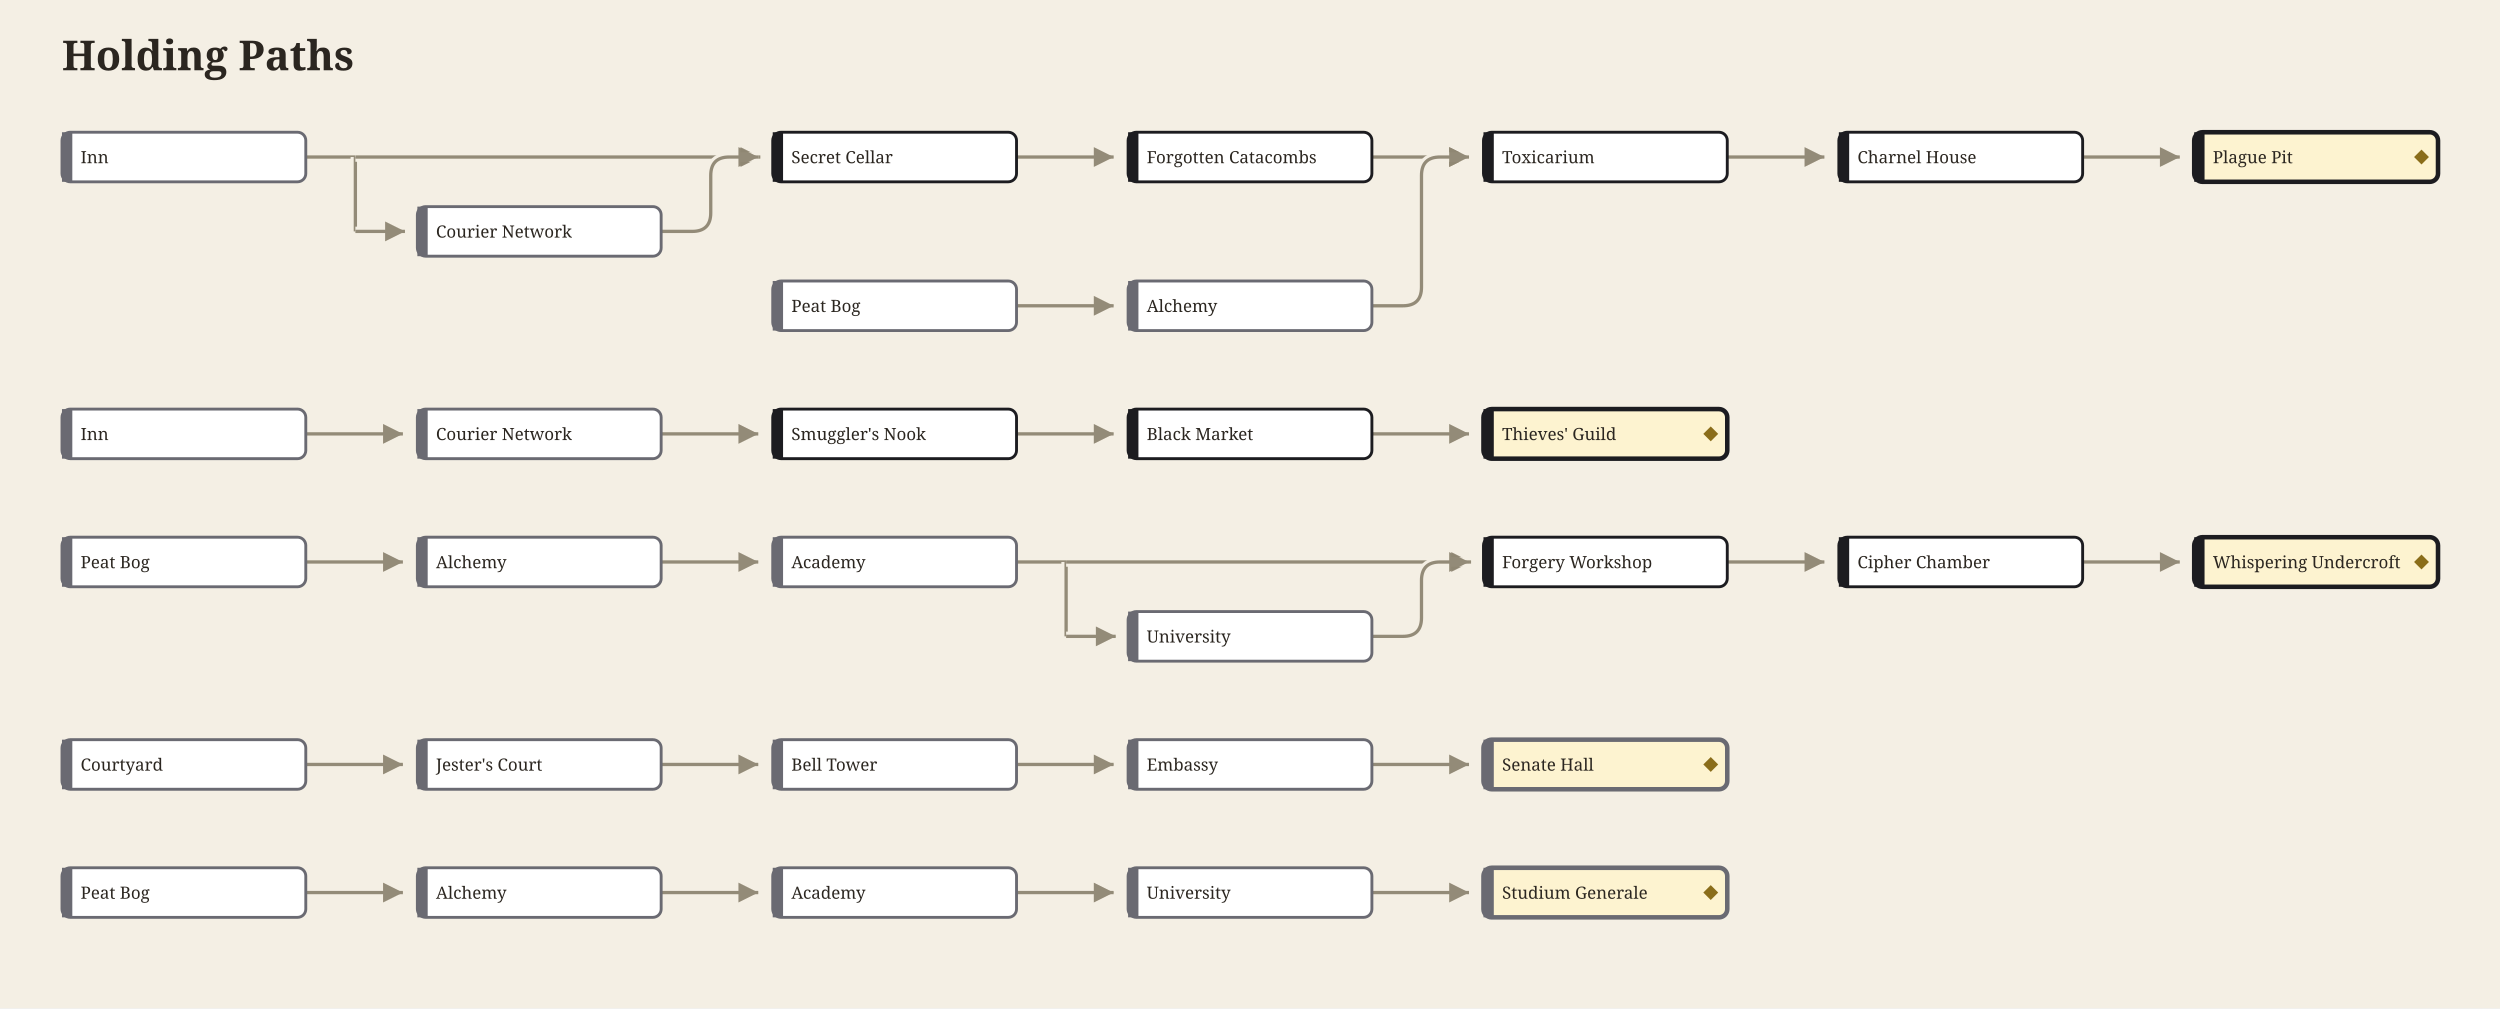
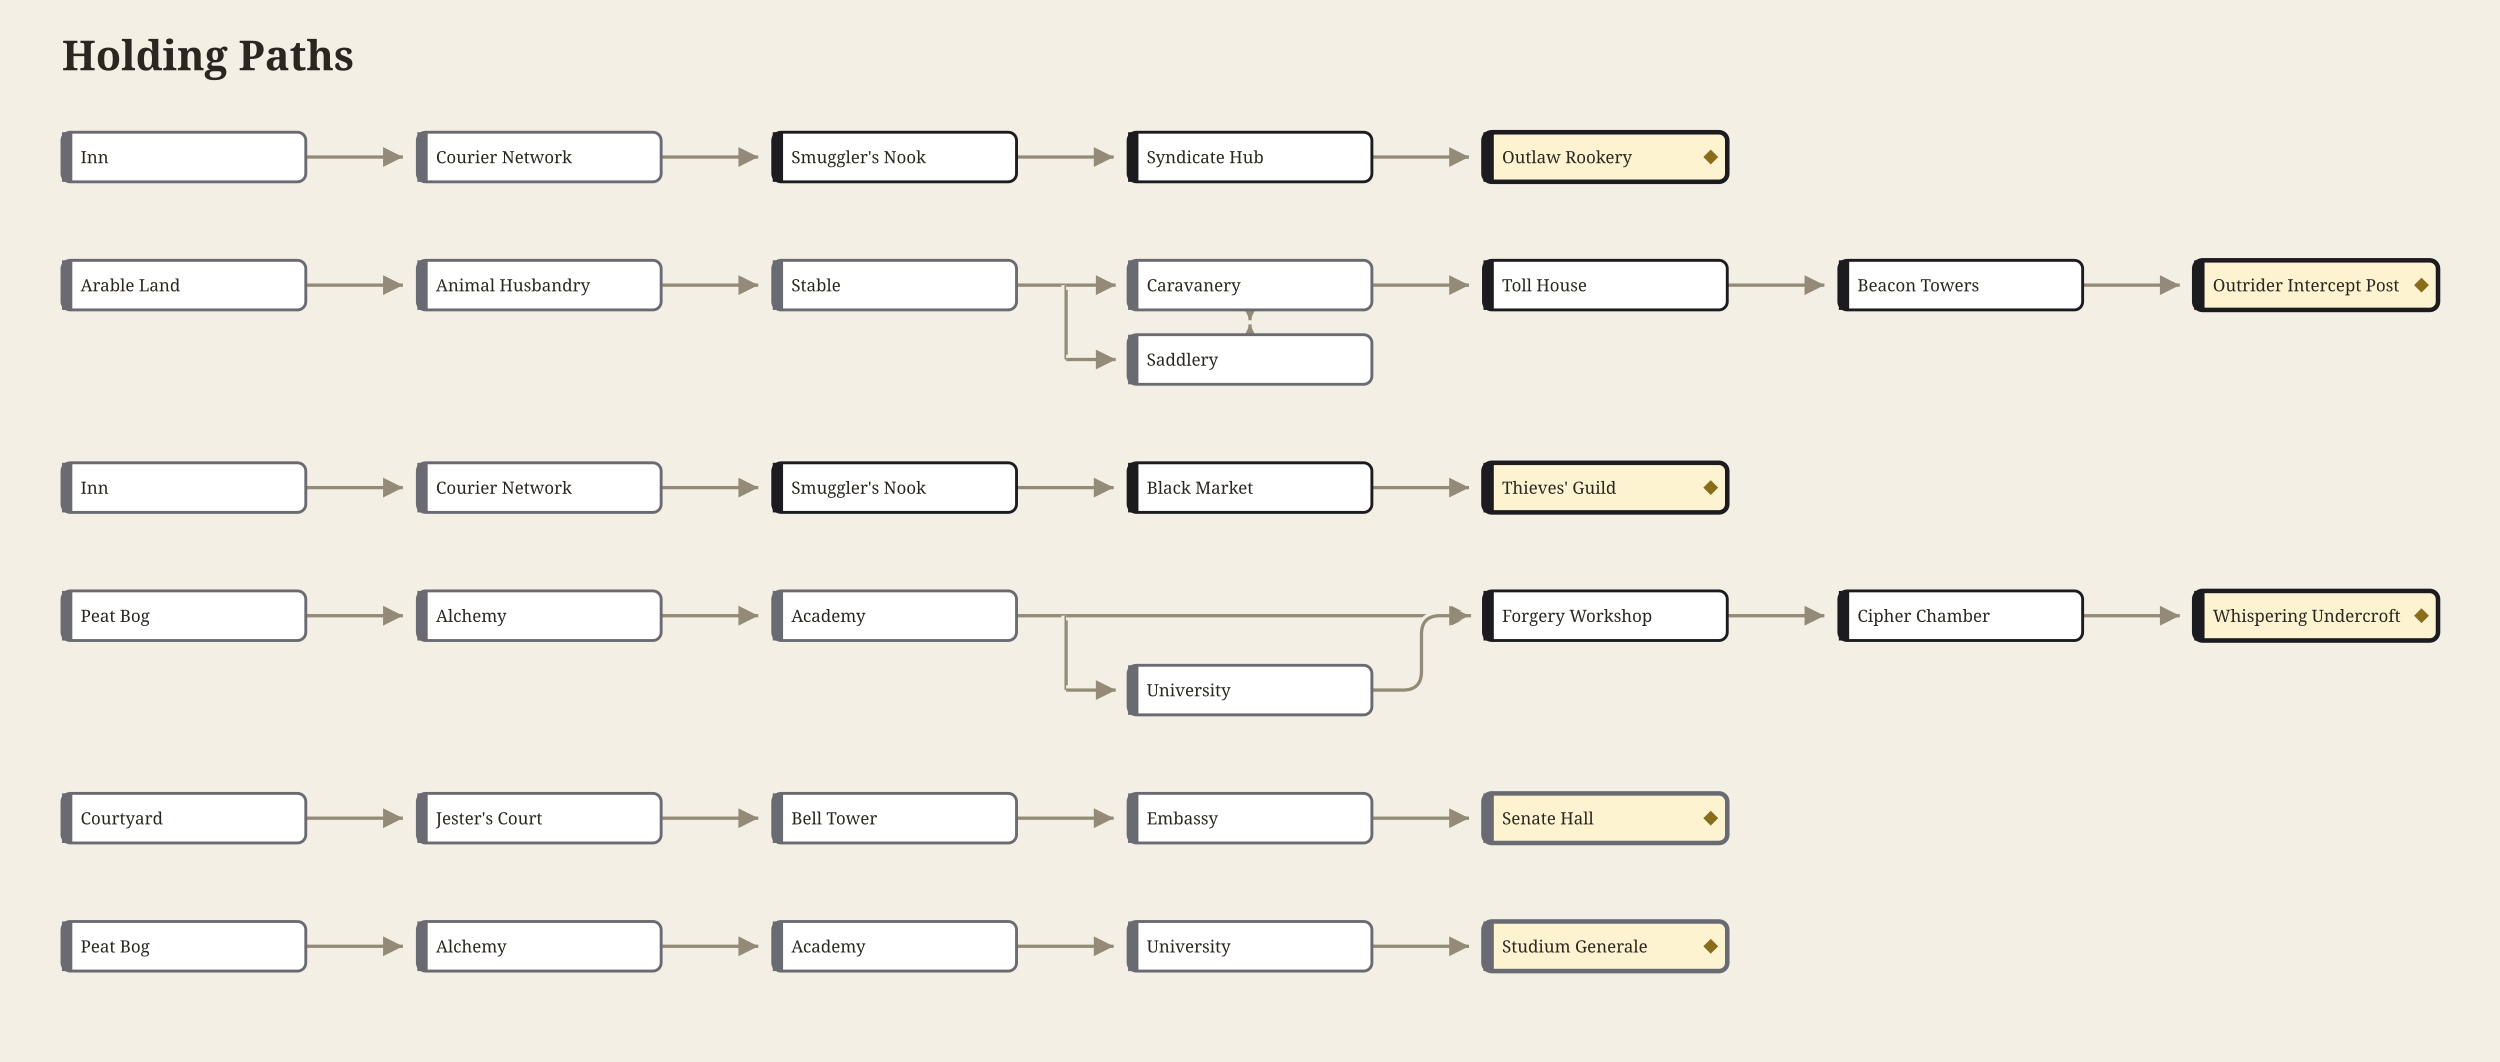
- <svg xmlns="http://www.w3.org/2000/svg" width="1210" height="488" viewBox="0 0 1210 488" font-family="Georgia, serif">
-   <rect width="1210" height="488" fill="#f4efe4" />
+ <svg xmlns="http://www.w3.org/2000/svg" width="1210" height="514" viewBox="0 0 1210 514" font-family="Georgia, serif">
+   <rect width="1210" height="514" fill="#f4efe4" />
  <defs>
    <marker id="arw-2E5A8C" markerWidth="7" markerHeight="7" refX="6" refY="3" orient="auto">
      <path d="M0,0 L6,3 L0,6 Z" fill="#2E5A8C" />
    </marker>
    <marker id="arw-9E2B25" markerWidth="7" markerHeight="7" refX="6" refY="3" orient="auto">
      <path d="M0,0 L6,3 L0,6 Z" fill="#9E2B25" />
    </marker>
    <marker id="arw-1c9c8c" markerWidth="7" markerHeight="7" refX="6" refY="3" orient="auto">
      <path d="M0,0 L6,3 L0,6 Z" fill="#1c9c8c" />
    </marker>
    <marker id="arw-C6A024" markerWidth="7" markerHeight="7" refX="6" refY="3" orient="auto">
      <path d="M0,0 L6,3 L0,6 Z" fill="#C6A024" />
    </marker>
    <marker id="arw-6A3D8F" markerWidth="7" markerHeight="7" refX="6" refY="3" orient="auto">
      <path d="M0,0 L6,3 L0,6 Z" fill="#6A3D8F" />
    </marker>
    <marker id="arw-CC6A1A" markerWidth="7" markerHeight="7" refX="6" refY="3" orient="auto">
      <path d="M0,0 L6,3 L0,6 Z" fill="#CC6A1A" />
    </marker>
    <marker id="arw-3a7d3a" markerWidth="7" markerHeight="7" refX="6" refY="3" orient="auto">
      <path d="M0,0 L6,3 L0,6 Z" fill="#3a7d3a" />
    </marker>
    <marker id="arw-b5347a" markerWidth="7" markerHeight="7" refX="6" refY="3" orient="auto">
      <path d="M0,0 L6,3 L0,6 Z" fill="#b5347a" />
    </marker>
    <marker id="arw-2b6f9e" markerWidth="7" markerHeight="7" refX="6" refY="3" orient="auto">
      <path d="M0,0 L6,3 L0,6 Z" fill="#2b6f9e" />
    </marker>
    <marker id="arw-8a6d1a" markerWidth="7" markerHeight="7" refX="6" refY="3" orient="auto">
      <path d="M0,0 L6,3 L0,6 Z" fill="#8a6d1a" />
    </marker>
    <marker id="arw-5f5647" markerWidth="7" markerHeight="7" refX="6" refY="3" orient="auto">
      <path d="M0,0 L6,3 L0,6 Z" fill="#5f5647" />
    </marker>
    <marker id="arw-7a2ea0" markerWidth="7" markerHeight="7" refX="6" refY="3" orient="auto">
      <path d="M0,0 L6,3 L0,6 Z" fill="#7a2ea0" />
    </marker>
    <marker id="arw-0f8a7e" markerWidth="7" markerHeight="7" refX="6" refY="3" orient="auto">
      <path d="M0,0 L6,3 L0,6 Z" fill="#0f8a7e" />
    </marker>
    <marker id="arw-a83232" markerWidth="7" markerHeight="7" refX="6" refY="3" orient="auto">
      <path d="M0,0 L6,3 L0,6 Z" fill="#a83232" />
    </marker>
    <marker id="arw-8f8672" markerWidth="7" markerHeight="7" refX="6" refY="3" orient="auto">
      <path d="M0,0 L6,3 L0,6 Z" fill="#8f8672" />
    </marker>
  </defs>
  <text x="30" y="34" font-size="20" font-weight="bold" fill="#2b2620">Holding Paths</text>
-   <path d="M148,76 L172,76" fill="none" stroke="#f4efe4" stroke-width="4.6" opacity="1" />
-   <path d="M148,76 L172,76" fill="none" stroke="#8f8672" stroke-width="1.6" opacity="0.95" />
-   <path d="M172,76 L172,112" fill="none" stroke="#f4efe4" stroke-width="4.6" opacity="1" />
-   <path d="M172,76 L172,112" fill="none" stroke="#8f8672" stroke-width="1.6" opacity="0.95" />
-   <path d="M172,112 L196,112" fill="none" stroke="#f4efe4" stroke-width="4.6" opacity="1" />
-   <path d="M172,112 L196,112" fill="none" stroke="#8f8672" stroke-width="1.6" opacity="0.95" marker-end="url(#arw-8f8672)" />
-   <path d="M172,76 L368,76" fill="none" stroke="#f4efe4" stroke-width="4.6" opacity="1" />
-   <path d="M172,76 L368,76" fill="none" stroke="#8f8672" stroke-width="1.6" opacity="0.95" marker-end="url(#arw-8f8672)" />
-   <path d="M320,112 L335,112 Q344,112 344,103 L344,85 Q344,76 353,76 L367,76" fill="none" stroke="#f4efe4" stroke-width="4.6" opacity="1" />
-   <path d="M320,112 L335,112 Q344,112 344,103 L344,85 Q344,76 353,76 L367,76" fill="none" stroke="#8f8672" stroke-width="1.6" opacity="0.95" marker-end="url(#arw-8f8672)" />
+   <path d="M148,76 L195,76" fill="none" stroke="#f4efe4" stroke-width="4.6" opacity="1" />
+   <path d="M148,76 L195,76" fill="none" stroke="#8f8672" stroke-width="1.6" opacity="0.95" marker-end="url(#arw-8f8672)" />
+   <path d="M320,76 L367,76" fill="none" stroke="#f4efe4" stroke-width="4.6" opacity="1" />
+   <path d="M320,76 L367,76" fill="none" stroke="#8f8672" stroke-width="1.6" opacity="0.95" marker-end="url(#arw-8f8672)" />
  <path d="M492,76 L539,76" fill="none" stroke="#f4efe4" stroke-width="4.6" opacity="1" />
  <path d="M492,76 L539,76" fill="none" stroke="#8f8672" stroke-width="1.6" opacity="0.95" marker-end="url(#arw-8f8672)" />
-   <path d="M492,148 L539,148" fill="none" stroke="#f4efe4" stroke-width="4.6" opacity="1" />
-   <path d="M492,148 L539,148" fill="none" stroke="#8f8672" stroke-width="1.6" opacity="0.95" marker-end="url(#arw-8f8672)" />
  <path d="M664,76 L711,76" fill="none" stroke="#f4efe4" stroke-width="4.6" opacity="1" />
  <path d="M664,76 L711,76" fill="none" stroke="#8f8672" stroke-width="1.6" opacity="0.95" marker-end="url(#arw-8f8672)" />
-   <path d="M664,148 L679,148 Q688,148 688,139 L688,85 Q688,76 697,76 L711,76" fill="none" stroke="#f4efe4" stroke-width="4.6" opacity="1" />
-   <path d="M664,148 L679,148 Q688,148 688,139 L688,85 Q688,76 697,76 L711,76" fill="none" stroke="#8f8672" stroke-width="1.6" opacity="0.95" marker-end="url(#arw-8f8672)" />
-   <path d="M836,76 L883,76" fill="none" stroke="#f4efe4" stroke-width="4.6" opacity="1" />
-   <path d="M836,76 L883,76" fill="none" stroke="#8f8672" stroke-width="1.6" opacity="0.95" marker-end="url(#arw-8f8672)" />
-   <path d="M1008,76 L1055,76" fill="none" stroke="#f4efe4" stroke-width="4.6" opacity="1" />
-   <path d="M1008,76 L1055,76" fill="none" stroke="#8f8672" stroke-width="1.6" opacity="0.95" marker-end="url(#arw-8f8672)" />
  <rect x="30" y="64" width="118" height="24" rx="4" fill="#ffffff" stroke="#6a6a72" stroke-width="1.4" />
  <rect x="30" y="64" width="5" height="24" fill="#6a6a72" />
  <text x="39" y="79" font-size="8.2" fill="#2b2620">Inn</text>
-   <rect x="202" y="100" width="118" height="24" rx="4" fill="#ffffff" stroke="#6a6a72" stroke-width="1.4" />
-   <rect x="202" y="100" width="5" height="24" fill="#6a6a72" />
-   <text x="211" y="115" font-size="8.2" fill="#2b2620">Courier Network</text>
+   <rect x="202" y="64" width="118" height="24" rx="4" fill="#ffffff" stroke="#6a6a72" stroke-width="1.4" />
+   <rect x="202" y="64" width="5" height="24" fill="#6a6a72" />
+   <text x="211" y="79" font-size="8.2" fill="#2b2620">Courier Network</text>
  <rect x="374" y="64" width="118" height="24" rx="4" fill="#ffffff" stroke="#1c1c20" stroke-width="1.4" />
  <rect x="374" y="64" width="5" height="24" fill="#1c1c20" />
-   <text x="383" y="79" font-size="8.2" fill="#2b2620">Secret Cellar</text>
-   <rect x="374" y="136" width="118" height="24" rx="4" fill="#ffffff" stroke="#6a6a72" stroke-width="1.4" />
-   <rect x="374" y="136" width="5" height="24" fill="#6a6a72" />
-   <text x="383" y="151" font-size="8.2" fill="#2b2620">Peat Bog</text>
+   <text x="383" y="79" font-size="8.2" fill="#2b2620">Smuggler's Nook</text>
  <rect x="546" y="64" width="118" height="24" rx="4" fill="#ffffff" stroke="#1c1c20" stroke-width="1.4" />
  <rect x="546" y="64" width="5" height="24" fill="#1c1c20" />
-   <text x="555" y="79" font-size="8.2" fill="#2b2620">Forgotten Catacombs</text>
-   <rect x="546" y="136" width="118" height="24" rx="4" fill="#ffffff" stroke="#6a6a72" stroke-width="1.4" />
-   <rect x="546" y="136" width="5" height="24" fill="#6a6a72" />
-   <text x="555" y="151" font-size="8.2" fill="#2b2620">Alchemy</text>
-   <rect x="718" y="64" width="118" height="24" rx="4" fill="#ffffff" stroke="#1c1c20" stroke-width="1.4" />
+   <text x="555" y="79" font-size="8.2" fill="#2b2620">Syndicate Hub</text>
+   <rect x="718" y="64" width="118" height="24" rx="4" fill="#fdf3d0" stroke="#1c1c20" stroke-width="2.2" />
  <rect x="718" y="64" width="5" height="24" fill="#1c1c20" />
-   <text x="727" y="79" font-size="8.2" fill="#2b2620">Toxicarium</text>
-   <rect x="890" y="64" width="118" height="24" rx="4" fill="#ffffff" stroke="#1c1c20" stroke-width="1.4" />
-   <rect x="890" y="64" width="5" height="24" fill="#1c1c20" />
-   <text x="899" y="79" font-size="8.2" fill="#2b2620">Charnel House</text>
-   <rect x="1062" y="64" width="118" height="24" rx="4" fill="#fdf3d0" stroke="#1c1c20" stroke-width="2.2" />
-   <rect x="1062" y="64" width="5" height="24" fill="#1c1c20" />
-   <text x="1071" y="79" font-size="8.2" fill="#2b2620">Plague Pit</text>
-   <polygon points="1172.0,72.4 1175.6,76.0 1172.0,79.6 1168.4,76.0" fill="#8a6d1a" />
-   <path d="M148,210 L195,210" fill="none" stroke="#f4efe4" stroke-width="4.6" opacity="1" />
-   <path d="M148,210 L195,210" fill="none" stroke="#8f8672" stroke-width="1.6" opacity="0.95" marker-end="url(#arw-8f8672)" />
-   <path d="M320,210 L367,210" fill="none" stroke="#f4efe4" stroke-width="4.6" opacity="1" />
-   <path d="M320,210 L367,210" fill="none" stroke="#8f8672" stroke-width="1.6" opacity="0.95" marker-end="url(#arw-8f8672)" />
-   <path d="M492,210 L539,210" fill="none" stroke="#f4efe4" stroke-width="4.6" opacity="1" />
-   <path d="M492,210 L539,210" fill="none" stroke="#8f8672" stroke-width="1.6" opacity="0.95" marker-end="url(#arw-8f8672)" />
-   <path d="M664,210 L711,210" fill="none" stroke="#f4efe4" stroke-width="4.6" opacity="1" />
-   <path d="M664,210 L711,210" fill="none" stroke="#8f8672" stroke-width="1.6" opacity="0.95" marker-end="url(#arw-8f8672)" />
-   <rect x="30" y="198" width="118" height="24" rx="4" fill="#ffffff" stroke="#6a6a72" stroke-width="1.4" />
-   <rect x="30" y="198" width="5" height="24" fill="#6a6a72" />
-   <text x="39" y="213" font-size="8.2" fill="#2b2620">Inn</text>
-   <rect x="202" y="198" width="118" height="24" rx="4" fill="#ffffff" stroke="#6a6a72" stroke-width="1.4" />
-   <rect x="202" y="198" width="5" height="24" fill="#6a6a72" />
-   <text x="211" y="213" font-size="8.2" fill="#2b2620">Courier Network</text>
-   <rect x="374" y="198" width="118" height="24" rx="4" fill="#ffffff" stroke="#1c1c20" stroke-width="1.4" />
-   <rect x="374" y="198" width="5" height="24" fill="#1c1c20" />
-   <text x="383" y="213" font-size="8.2" fill="#2b2620">Smuggler's Nook</text>
-   <rect x="546" y="198" width="118" height="24" rx="4" fill="#ffffff" stroke="#1c1c20" stroke-width="1.4" />
-   <rect x="546" y="198" width="5" height="24" fill="#1c1c20" />
-   <text x="555" y="213" font-size="8.2" fill="#2b2620">Black Market</text>
-   <rect x="718" y="198" width="118" height="24" rx="4" fill="#fdf3d0" stroke="#1c1c20" stroke-width="2.2" />
-   <rect x="718" y="198" width="5" height="24" fill="#1c1c20" />
-   <text x="727" y="213" font-size="8.2" fill="#2b2620">Thieves' Guild</text>
-   <polygon points="828.0,206.4 831.6,210.0 828.0,213.6 824.4,210.0" fill="#8a6d1a" />
-   <path d="M148,272 L195,272" fill="none" stroke="#f4efe4" stroke-width="4.6" opacity="1" />
-   <path d="M148,272 L195,272" fill="none" stroke="#8f8672" stroke-width="1.6" opacity="0.95" marker-end="url(#arw-8f8672)" />
-   <path d="M320,272 L367,272" fill="none" stroke="#f4efe4" stroke-width="4.6" opacity="1" />
-   <path d="M320,272 L367,272" fill="none" stroke="#8f8672" stroke-width="1.6" opacity="0.95" marker-end="url(#arw-8f8672)" />
-   <path d="M492,272 L516,272" fill="none" stroke="#f4efe4" stroke-width="4.6" opacity="1" />
-   <path d="M492,272 L516,272" fill="none" stroke="#8f8672" stroke-width="1.6" opacity="0.95" />
-   <path d="M516,272 L516,308" fill="none" stroke="#f4efe4" stroke-width="4.6" opacity="1" />
-   <path d="M516,272 L516,308" fill="none" stroke="#8f8672" stroke-width="1.6" opacity="0.95" />
-   <path d="M516,308 L540,308" fill="none" stroke="#f4efe4" stroke-width="4.6" opacity="1" />
-   <path d="M516,308 L540,308" fill="none" stroke="#8f8672" stroke-width="1.6" opacity="0.95" marker-end="url(#arw-8f8672)" />
-   <path d="M516,272 L712,272" fill="none" stroke="#f4efe4" stroke-width="4.6" opacity="1" />
-   <path d="M516,272 L712,272" fill="none" stroke="#8f8672" stroke-width="1.6" opacity="0.95" marker-end="url(#arw-8f8672)" />
-   <path d="M664,308 L679,308 Q688,308 688,299 L688,281 Q688,272 697,272 L711,272" fill="none" stroke="#f4efe4" stroke-width="4.6" opacity="1" />
-   <path d="M664,308 L679,308 Q688,308 688,299 L688,281 Q688,272 697,272 L711,272" fill="none" stroke="#8f8672" stroke-width="1.6" opacity="0.95" marker-end="url(#arw-8f8672)" />
-   <path d="M836,272 L883,272" fill="none" stroke="#f4efe4" stroke-width="4.6" opacity="1" />
-   <path d="M836,272 L883,272" fill="none" stroke="#8f8672" stroke-width="1.6" opacity="0.95" marker-end="url(#arw-8f8672)" />
-   <path d="M1008,272 L1055,272" fill="none" stroke="#f4efe4" stroke-width="4.6" opacity="1" />
-   <path d="M1008,272 L1055,272" fill="none" stroke="#8f8672" stroke-width="1.6" opacity="0.95" marker-end="url(#arw-8f8672)" />
-   <rect x="30" y="260" width="118" height="24" rx="4" fill="#ffffff" stroke="#6a6a72" stroke-width="1.4" />
-   <rect x="30" y="260" width="5" height="24" fill="#6a6a72" />
-   <text x="39" y="275" font-size="8.2" fill="#2b2620">Peat Bog</text>
-   <rect x="202" y="260" width="118" height="24" rx="4" fill="#ffffff" stroke="#6a6a72" stroke-width="1.4" />
-   <rect x="202" y="260" width="5" height="24" fill="#6a6a72" />
-   <text x="211" y="275" font-size="8.2" fill="#2b2620">Alchemy</text>
-   <rect x="374" y="260" width="118" height="24" rx="4" fill="#ffffff" stroke="#6a6a72" stroke-width="1.4" />
-   <rect x="374" y="260" width="5" height="24" fill="#6a6a72" />
-   <text x="383" y="275" font-size="8.2" fill="#2b2620">Academy</text>
-   <rect x="546" y="296" width="118" height="24" rx="4" fill="#ffffff" stroke="#6a6a72" stroke-width="1.4" />
-   <rect x="546" y="296" width="5" height="24" fill="#6a6a72" />
-   <text x="555" y="311" font-size="8.2" fill="#2b2620">University</text>
-   <rect x="718" y="260" width="118" height="24" rx="4" fill="#ffffff" stroke="#1c1c20" stroke-width="1.4" />
-   <rect x="718" y="260" width="5" height="24" fill="#1c1c20" />
-   <text x="727" y="275" font-size="8.2" fill="#2b2620">Forgery Workshop</text>
-   <rect x="890" y="260" width="118" height="24" rx="4" fill="#ffffff" stroke="#1c1c20" stroke-width="1.4" />
-   <rect x="890" y="260" width="5" height="24" fill="#1c1c20" />
-   <text x="899" y="275" font-size="8.2" fill="#2b2620">Cipher Chamber</text>
-   <rect x="1062" y="260" width="118" height="24" rx="4" fill="#fdf3d0" stroke="#1c1c20" stroke-width="2.2" />
-   <rect x="1062" y="260" width="5" height="24" fill="#1c1c20" />
-   <text x="1071" y="275" font-size="8.2" fill="#2b2620">Whispering Undercroft</text>
-   <polygon points="1172.0,268.4 1175.6,272.0 1172.0,275.6 1168.4,272.0" fill="#8a6d1a" />
-   <path d="M148,370 L195,370" fill="none" stroke="#f4efe4" stroke-width="4.6" opacity="1" />
-   <path d="M148,370 L195,370" fill="none" stroke="#8f8672" stroke-width="1.6" opacity="0.95" marker-end="url(#arw-8f8672)" />
-   <path d="M320,370 L367,370" fill="none" stroke="#f4efe4" stroke-width="4.6" opacity="1" />
-   <path d="M320,370 L367,370" fill="none" stroke="#8f8672" stroke-width="1.6" opacity="0.95" marker-end="url(#arw-8f8672)" />
-   <path d="M492,370 L539,370" fill="none" stroke="#f4efe4" stroke-width="4.6" opacity="1" />
-   <path d="M492,370 L539,370" fill="none" stroke="#8f8672" stroke-width="1.6" opacity="0.95" marker-end="url(#arw-8f8672)" />
-   <path d="M664,370 L711,370" fill="none" stroke="#f4efe4" stroke-width="4.6" opacity="1" />
-   <path d="M664,370 L711,370" fill="none" stroke="#8f8672" stroke-width="1.6" opacity="0.95" marker-end="url(#arw-8f8672)" />
-   <rect x="30" y="358" width="118" height="24" rx="4" fill="#ffffff" stroke="#6a6a72" stroke-width="1.4" />
-   <rect x="30" y="358" width="5" height="24" fill="#6a6a72" />
-   <text x="39" y="373" font-size="8.2" fill="#2b2620">Courtyard</text>
-   <rect x="202" y="358" width="118" height="24" rx="4" fill="#ffffff" stroke="#6a6a72" stroke-width="1.4" />
-   <rect x="202" y="358" width="5" height="24" fill="#6a6a72" />
-   <text x="211" y="373" font-size="8.2" fill="#2b2620">Jester's Court</text>
-   <rect x="374" y="358" width="118" height="24" rx="4" fill="#ffffff" stroke="#6a6a72" stroke-width="1.4" />
-   <rect x="374" y="358" width="5" height="24" fill="#6a6a72" />
-   <text x="383" y="373" font-size="8.2" fill="#2b2620">Bell Tower</text>
-   <rect x="546" y="358" width="118" height="24" rx="4" fill="#ffffff" stroke="#6a6a72" stroke-width="1.4" />
-   <rect x="546" y="358" width="5" height="24" fill="#6a6a72" />
-   <text x="555" y="373" font-size="8.2" fill="#2b2620">Embassy</text>
-   <rect x="718" y="358" width="118" height="24" rx="4" fill="#fdf3d0" stroke="#6a6a72" stroke-width="2.2" />
-   <rect x="718" y="358" width="5" height="24" fill="#6a6a72" />
-   <text x="727" y="373" font-size="8.2" fill="#2b2620">Senate Hall</text>
-   <polygon points="828.0,366.4 831.6,370.0 828.0,373.6 824.4,370.0" fill="#8a6d1a" />
-   <path d="M148,432 L195,432" fill="none" stroke="#f4efe4" stroke-width="4.6" opacity="1" />
-   <path d="M148,432 L195,432" fill="none" stroke="#8f8672" stroke-width="1.6" opacity="0.95" marker-end="url(#arw-8f8672)" />
-   <path d="M320,432 L367,432" fill="none" stroke="#f4efe4" stroke-width="4.6" opacity="1" />
-   <path d="M320,432 L367,432" fill="none" stroke="#8f8672" stroke-width="1.6" opacity="0.95" marker-end="url(#arw-8f8672)" />
-   <path d="M492,432 L539,432" fill="none" stroke="#f4efe4" stroke-width="4.6" opacity="1" />
-   <path d="M492,432 L539,432" fill="none" stroke="#8f8672" stroke-width="1.6" opacity="0.95" marker-end="url(#arw-8f8672)" />
-   <path d="M664,432 L711,432" fill="none" stroke="#f4efe4" stroke-width="4.6" opacity="1" />
-   <path d="M664,432 L711,432" fill="none" stroke="#8f8672" stroke-width="1.6" opacity="0.95" marker-end="url(#arw-8f8672)" />
-   <rect x="30" y="420" width="118" height="24" rx="4" fill="#ffffff" stroke="#6a6a72" stroke-width="1.4" />
-   <rect x="30" y="420" width="5" height="24" fill="#6a6a72" />
-   <text x="39" y="435" font-size="8.2" fill="#2b2620">Peat Bog</text>
-   <rect x="202" y="420" width="118" height="24" rx="4" fill="#ffffff" stroke="#6a6a72" stroke-width="1.4" />
-   <rect x="202" y="420" width="5" height="24" fill="#6a6a72" />
-   <text x="211" y="435" font-size="8.2" fill="#2b2620">Alchemy</text>
-   <rect x="374" y="420" width="118" height="24" rx="4" fill="#ffffff" stroke="#6a6a72" stroke-width="1.4" />
-   <rect x="374" y="420" width="5" height="24" fill="#6a6a72" />
-   <text x="383" y="435" font-size="8.2" fill="#2b2620">Academy</text>
-   <rect x="546" y="420" width="118" height="24" rx="4" fill="#ffffff" stroke="#6a6a72" stroke-width="1.4" />
-   <rect x="546" y="420" width="5" height="24" fill="#6a6a72" />
-   <text x="555" y="435" font-size="8.2" fill="#2b2620">University</text>
-   <rect x="718" y="420" width="118" height="24" rx="4" fill="#fdf3d0" stroke="#6a6a72" stroke-width="2.2" />
-   <rect x="718" y="420" width="5" height="24" fill="#6a6a72" />
-   <text x="727" y="435" font-size="8.2" fill="#2b2620">Studium Generale</text>
-   <polygon points="828.0,428.4 831.6,432.0 828.0,435.6 824.4,432.0" fill="#8a6d1a" />
+   <text x="727" y="79" font-size="8.2" fill="#2b2620">Outlaw Rookery</text>
+   <polygon points="828.0,72.4 831.6,76.0 828.0,79.6 824.4,76.0" fill="#8a6d1a" />
+   <path d="M148,138 L195,138" fill="none" stroke="#f4efe4" stroke-width="4.6" opacity="1" />
+   <path d="M148,138 L195,138" fill="none" stroke="#8f8672" stroke-width="1.6" opacity="0.95" marker-end="url(#arw-8f8672)" />
+   <path d="M320,138 L367,138" fill="none" stroke="#f4efe4" stroke-width="4.6" opacity="1" />
+   <path d="M320,138 L367,138" fill="none" stroke="#8f8672" stroke-width="1.6" opacity="0.95" marker-end="url(#arw-8f8672)" />
+   <path d="M492,138 L516,138" fill="none" stroke="#f4efe4" stroke-width="4.6" opacity="1" />
+   <path d="M492,138 L516,138" fill="none" stroke="#8f8672" stroke-width="1.6" opacity="0.95" />
+   <path d="M516,138 L516,174" fill="none" stroke="#f4efe4" stroke-width="4.6" opacity="1" />
+   <path d="M516,138 L516,174" fill="none" stroke="#8f8672" stroke-width="1.6" opacity="0.95" />
+   <path d="M516,174 L540,174" fill="none" stroke="#f4efe4" stroke-width="4.6" opacity="1" />
+   <path d="M516,174 L540,174" fill="none" stroke="#8f8672" stroke-width="1.6" opacity="0.95" marker-end="url(#arw-8f8672)" />
+   <path d="M516,138 L540,138" fill="none" stroke="#f4efe4" stroke-width="4.6" opacity="1" />
+   <path d="M516,138 L540,138" fill="none" stroke="#8f8672" stroke-width="1.6" opacity="0.95" marker-end="url(#arw-8f8672)" />
+   <path d="M664,138 L711,138" fill="none" stroke="#f4efe4" stroke-width="4.6" opacity="1" />
+   <path d="M664,138 L711,138" fill="none" stroke="#8f8672" stroke-width="1.6" opacity="0.95" marker-end="url(#arw-8f8672)" />
+   <path d="M836,138 L883,138" fill="none" stroke="#f4efe4" stroke-width="4.6" opacity="1" />
+   <path d="M836,138 L883,138" fill="none" stroke="#8f8672" stroke-width="1.6" opacity="0.95" marker-end="url(#arw-8f8672)" />
+   <path d="M1008,138 L1055,138" fill="none" stroke="#f4efe4" stroke-width="4.6" opacity="1" />
+   <path d="M1008,138 L1055,138" fill="none" stroke="#8f8672" stroke-width="1.6" opacity="0.95" marker-end="url(#arw-8f8672)" />
+   <path d="M605,150 L605,155" fill="none" stroke="#f4efe4" stroke-width="4.6" opacity="1" />
+   <path d="M605,150 L605,155" fill="none" stroke="#8f8672" stroke-width="1.6" opacity="0.95" marker-end="url(#arw-8f8672)" />
+   <path d="M605,162 L605,157" fill="none" stroke="#f4efe4" stroke-width="4.6" opacity="1" />
+   <path d="M605,162 L605,157" fill="none" stroke="#8f8672" stroke-width="1.6" opacity="0.95" marker-end="url(#arw-8f8672)" />
+   <rect x="30" y="126" width="118" height="24" rx="4" fill="#ffffff" stroke="#6a6a72" stroke-width="1.4" />
+   <rect x="30" y="126" width="5" height="24" fill="#6a6a72" />
+   <text x="39" y="141" font-size="8.2" fill="#2b2620">Arable Land</text>
+   <rect x="202" y="126" width="118" height="24" rx="4" fill="#ffffff" stroke="#6a6a72" stroke-width="1.4" />
+   <rect x="202" y="126" width="5" height="24" fill="#6a6a72" />
+   <text x="211" y="141" font-size="8.2" fill="#2b2620">Animal Husbandry</text>
+   <rect x="374" y="126" width="118" height="24" rx="4" fill="#ffffff" stroke="#6a6a72" stroke-width="1.4" />
+   <rect x="374" y="126" width="5" height="24" fill="#6a6a72" />
+   <text x="383" y="141" font-size="8.2" fill="#2b2620">Stable</text>
+   <rect x="546" y="126" width="118" height="24" rx="4" fill="#ffffff" stroke="#6a6a72" stroke-width="1.4" />
+   <rect x="546" y="126" width="5" height="24" fill="#6a6a72" />
+   <text x="555" y="141" font-size="8.2" fill="#2b2620">Caravanery</text>
+   <rect x="546" y="162" width="118" height="24" rx="4" fill="#ffffff" stroke="#6a6a72" stroke-width="1.4" />
+   <rect x="546" y="162" width="5" height="24" fill="#6a6a72" />
+   <text x="555" y="177" font-size="8.2" fill="#2b2620">Saddlery</text>
+   <rect x="718" y="126" width="118" height="24" rx="4" fill="#ffffff" stroke="#1c1c20" stroke-width="1.4" />
+   <rect x="718" y="126" width="5" height="24" fill="#1c1c20" />
+   <text x="727" y="141" font-size="8.2" fill="#2b2620">Toll House</text>
+   <rect x="890" y="126" width="118" height="24" rx="4" fill="#ffffff" stroke="#1c1c20" stroke-width="1.4" />
+   <rect x="890" y="126" width="5" height="24" fill="#1c1c20" />
+   <text x="899" y="141" font-size="8.2" fill="#2b2620">Beacon Towers</text>
+   <rect x="1062" y="126" width="118" height="24" rx="4" fill="#fdf3d0" stroke="#1c1c20" stroke-width="2.2" />
+   <rect x="1062" y="126" width="5" height="24" fill="#1c1c20" />
+   <text x="1071" y="141" font-size="8.2" fill="#2b2620">Outrider Intercept Post</text>
+   <polygon points="1172.0,134.4 1175.6,138.0 1172.0,141.6 1168.4,138.0" fill="#8a6d1a" />
+   <path d="M148,236 L195,236" fill="none" stroke="#f4efe4" stroke-width="4.6" opacity="1" />
+   <path d="M148,236 L195,236" fill="none" stroke="#8f8672" stroke-width="1.6" opacity="0.95" marker-end="url(#arw-8f8672)" />
+   <path d="M320,236 L367,236" fill="none" stroke="#f4efe4" stroke-width="4.6" opacity="1" />
+   <path d="M320,236 L367,236" fill="none" stroke="#8f8672" stroke-width="1.6" opacity="0.95" marker-end="url(#arw-8f8672)" />
+   <path d="M492,236 L539,236" fill="none" stroke="#f4efe4" stroke-width="4.6" opacity="1" />
+   <path d="M492,236 L539,236" fill="none" stroke="#8f8672" stroke-width="1.6" opacity="0.95" marker-end="url(#arw-8f8672)" />
+   <path d="M664,236 L711,236" fill="none" stroke="#f4efe4" stroke-width="4.6" opacity="1" />
+   <path d="M664,236 L711,236" fill="none" stroke="#8f8672" stroke-width="1.6" opacity="0.95" marker-end="url(#arw-8f8672)" />
+   <rect x="30" y="224" width="118" height="24" rx="4" fill="#ffffff" stroke="#6a6a72" stroke-width="1.4" />
+   <rect x="30" y="224" width="5" height="24" fill="#6a6a72" />
+   <text x="39" y="239" font-size="8.2" fill="#2b2620">Inn</text>
+   <rect x="202" y="224" width="118" height="24" rx="4" fill="#ffffff" stroke="#6a6a72" stroke-width="1.4" />
+   <rect x="202" y="224" width="5" height="24" fill="#6a6a72" />
+   <text x="211" y="239" font-size="8.2" fill="#2b2620">Courier Network</text>
+   <rect x="374" y="224" width="118" height="24" rx="4" fill="#ffffff" stroke="#1c1c20" stroke-width="1.4" />
+   <rect x="374" y="224" width="5" height="24" fill="#1c1c20" />
+   <text x="383" y="239" font-size="8.2" fill="#2b2620">Smuggler's Nook</text>
+   <rect x="546" y="224" width="118" height="24" rx="4" fill="#ffffff" stroke="#1c1c20" stroke-width="1.4" />
+   <rect x="546" y="224" width="5" height="24" fill="#1c1c20" />
+   <text x="555" y="239" font-size="8.2" fill="#2b2620">Black Market</text>
+   <rect x="718" y="224" width="118" height="24" rx="4" fill="#fdf3d0" stroke="#1c1c20" stroke-width="2.2" />
+   <rect x="718" y="224" width="5" height="24" fill="#1c1c20" />
+   <text x="727" y="239" font-size="8.2" fill="#2b2620">Thieves' Guild</text>
+   <polygon points="828.0,232.4 831.6,236.0 828.0,239.6 824.4,236.0" fill="#8a6d1a" />
+   <path d="M148,298 L195,298" fill="none" stroke="#f4efe4" stroke-width="4.6" opacity="1" />
+   <path d="M148,298 L195,298" fill="none" stroke="#8f8672" stroke-width="1.6" opacity="0.95" marker-end="url(#arw-8f8672)" />
+   <path d="M320,298 L367,298" fill="none" stroke="#f4efe4" stroke-width="4.6" opacity="1" />
+   <path d="M320,298 L367,298" fill="none" stroke="#8f8672" stroke-width="1.6" opacity="0.95" marker-end="url(#arw-8f8672)" />
+   <path d="M492,298 L516,298" fill="none" stroke="#f4efe4" stroke-width="4.6" opacity="1" />
+   <path d="M492,298 L516,298" fill="none" stroke="#8f8672" stroke-width="1.6" opacity="0.95" />
+   <path d="M516,298 L516,334" fill="none" stroke="#f4efe4" stroke-width="4.6" opacity="1" />
+   <path d="M516,298 L516,334" fill="none" stroke="#8f8672" stroke-width="1.6" opacity="0.95" />
+   <path d="M516,334 L540,334" fill="none" stroke="#f4efe4" stroke-width="4.6" opacity="1" />
+   <path d="M516,334 L540,334" fill="none" stroke="#8f8672" stroke-width="1.6" opacity="0.95" marker-end="url(#arw-8f8672)" />
+   <path d="M516,298 L712,298" fill="none" stroke="#f4efe4" stroke-width="4.6" opacity="1" />
+   <path d="M516,298 L712,298" fill="none" stroke="#8f8672" stroke-width="1.6" opacity="0.95" marker-end="url(#arw-8f8672)" />
+   <path d="M664,334 L679,334 Q688,334 688,325 L688,307 Q688,298 697,298 L711,298" fill="none" stroke="#f4efe4" stroke-width="4.6" opacity="1" />
+   <path d="M664,334 L679,334 Q688,334 688,325 L688,307 Q688,298 697,298 L711,298" fill="none" stroke="#8f8672" stroke-width="1.6" opacity="0.95" marker-end="url(#arw-8f8672)" />
+   <path d="M836,298 L883,298" fill="none" stroke="#f4efe4" stroke-width="4.6" opacity="1" />
+   <path d="M836,298 L883,298" fill="none" stroke="#8f8672" stroke-width="1.6" opacity="0.95" marker-end="url(#arw-8f8672)" />
+   <path d="M1008,298 L1055,298" fill="none" stroke="#f4efe4" stroke-width="4.6" opacity="1" />
+   <path d="M1008,298 L1055,298" fill="none" stroke="#8f8672" stroke-width="1.6" opacity="0.95" marker-end="url(#arw-8f8672)" />
+   <rect x="30" y="286" width="118" height="24" rx="4" fill="#ffffff" stroke="#6a6a72" stroke-width="1.4" />
+   <rect x="30" y="286" width="5" height="24" fill="#6a6a72" />
+   <text x="39" y="301" font-size="8.2" fill="#2b2620">Peat Bog</text>
+   <rect x="202" y="286" width="118" height="24" rx="4" fill="#ffffff" stroke="#6a6a72" stroke-width="1.4" />
+   <rect x="202" y="286" width="5" height="24" fill="#6a6a72" />
+   <text x="211" y="301" font-size="8.2" fill="#2b2620">Alchemy</text>
+   <rect x="374" y="286" width="118" height="24" rx="4" fill="#ffffff" stroke="#6a6a72" stroke-width="1.4" />
+   <rect x="374" y="286" width="5" height="24" fill="#6a6a72" />
+   <text x="383" y="301" font-size="8.2" fill="#2b2620">Academy</text>
+   <rect x="546" y="322" width="118" height="24" rx="4" fill="#ffffff" stroke="#6a6a72" stroke-width="1.4" />
+   <rect x="546" y="322" width="5" height="24" fill="#6a6a72" />
+   <text x="555" y="337" font-size="8.2" fill="#2b2620">University</text>
+   <rect x="718" y="286" width="118" height="24" rx="4" fill="#ffffff" stroke="#1c1c20" stroke-width="1.4" />
+   <rect x="718" y="286" width="5" height="24" fill="#1c1c20" />
+   <text x="727" y="301" font-size="8.2" fill="#2b2620">Forgery Workshop</text>
+   <rect x="890" y="286" width="118" height="24" rx="4" fill="#ffffff" stroke="#1c1c20" stroke-width="1.4" />
+   <rect x="890" y="286" width="5" height="24" fill="#1c1c20" />
+   <text x="899" y="301" font-size="8.2" fill="#2b2620">Cipher Chamber</text>
+   <rect x="1062" y="286" width="118" height="24" rx="4" fill="#fdf3d0" stroke="#1c1c20" stroke-width="2.2" />
+   <rect x="1062" y="286" width="5" height="24" fill="#1c1c20" />
+   <text x="1071" y="301" font-size="8.2" fill="#2b2620">Whispering Undercroft</text>
+   <polygon points="1172.0,294.4 1175.6,298.0 1172.0,301.6 1168.4,298.0" fill="#8a6d1a" />
+   <path d="M148,396 L195,396" fill="none" stroke="#f4efe4" stroke-width="4.6" opacity="1" />
+   <path d="M148,396 L195,396" fill="none" stroke="#8f8672" stroke-width="1.6" opacity="0.95" marker-end="url(#arw-8f8672)" />
+   <path d="M320,396 L367,396" fill="none" stroke="#f4efe4" stroke-width="4.6" opacity="1" />
+   <path d="M320,396 L367,396" fill="none" stroke="#8f8672" stroke-width="1.6" opacity="0.95" marker-end="url(#arw-8f8672)" />
+   <path d="M492,396 L539,396" fill="none" stroke="#f4efe4" stroke-width="4.6" opacity="1" />
+   <path d="M492,396 L539,396" fill="none" stroke="#8f8672" stroke-width="1.6" opacity="0.95" marker-end="url(#arw-8f8672)" />
+   <path d="M664,396 L711,396" fill="none" stroke="#f4efe4" stroke-width="4.6" opacity="1" />
+   <path d="M664,396 L711,396" fill="none" stroke="#8f8672" stroke-width="1.6" opacity="0.95" marker-end="url(#arw-8f8672)" />
+   <rect x="30" y="384" width="118" height="24" rx="4" fill="#ffffff" stroke="#6a6a72" stroke-width="1.4" />
+   <rect x="30" y="384" width="5" height="24" fill="#6a6a72" />
+   <text x="39" y="399" font-size="8.2" fill="#2b2620">Courtyard</text>
+   <rect x="202" y="384" width="118" height="24" rx="4" fill="#ffffff" stroke="#6a6a72" stroke-width="1.4" />
+   <rect x="202" y="384" width="5" height="24" fill="#6a6a72" />
+   <text x="211" y="399" font-size="8.2" fill="#2b2620">Jester's Court</text>
+   <rect x="374" y="384" width="118" height="24" rx="4" fill="#ffffff" stroke="#6a6a72" stroke-width="1.4" />
+   <rect x="374" y="384" width="5" height="24" fill="#6a6a72" />
+   <text x="383" y="399" font-size="8.2" fill="#2b2620">Bell Tower</text>
+   <rect x="546" y="384" width="118" height="24" rx="4" fill="#ffffff" stroke="#6a6a72" stroke-width="1.4" />
+   <rect x="546" y="384" width="5" height="24" fill="#6a6a72" />
+   <text x="555" y="399" font-size="8.2" fill="#2b2620">Embassy</text>
+   <rect x="718" y="384" width="118" height="24" rx="4" fill="#fdf3d0" stroke="#6a6a72" stroke-width="2.2" />
+   <rect x="718" y="384" width="5" height="24" fill="#6a6a72" />
+   <text x="727" y="399" font-size="8.2" fill="#2b2620">Senate Hall</text>
+   <polygon points="828.0,392.4 831.6,396.0 828.0,399.6 824.4,396.0" fill="#8a6d1a" />
+   <path d="M148,458 L195,458" fill="none" stroke="#f4efe4" stroke-width="4.6" opacity="1" />
+   <path d="M148,458 L195,458" fill="none" stroke="#8f8672" stroke-width="1.6" opacity="0.95" marker-end="url(#arw-8f8672)" />
+   <path d="M320,458 L367,458" fill="none" stroke="#f4efe4" stroke-width="4.6" opacity="1" />
+   <path d="M320,458 L367,458" fill="none" stroke="#8f8672" stroke-width="1.6" opacity="0.95" marker-end="url(#arw-8f8672)" />
+   <path d="M492,458 L539,458" fill="none" stroke="#f4efe4" stroke-width="4.6" opacity="1" />
+   <path d="M492,458 L539,458" fill="none" stroke="#8f8672" stroke-width="1.6" opacity="0.95" marker-end="url(#arw-8f8672)" />
+   <path d="M664,458 L711,458" fill="none" stroke="#f4efe4" stroke-width="4.6" opacity="1" />
+   <path d="M664,458 L711,458" fill="none" stroke="#8f8672" stroke-width="1.6" opacity="0.95" marker-end="url(#arw-8f8672)" />
+   <rect x="30" y="446" width="118" height="24" rx="4" fill="#ffffff" stroke="#6a6a72" stroke-width="1.4" />
+   <rect x="30" y="446" width="5" height="24" fill="#6a6a72" />
+   <text x="39" y="461" font-size="8.2" fill="#2b2620">Peat Bog</text>
+   <rect x="202" y="446" width="118" height="24" rx="4" fill="#ffffff" stroke="#6a6a72" stroke-width="1.4" />
+   <rect x="202" y="446" width="5" height="24" fill="#6a6a72" />
+   <text x="211" y="461" font-size="8.2" fill="#2b2620">Alchemy</text>
+   <rect x="374" y="446" width="118" height="24" rx="4" fill="#ffffff" stroke="#6a6a72" stroke-width="1.4" />
+   <rect x="374" y="446" width="5" height="24" fill="#6a6a72" />
+   <text x="383" y="461" font-size="8.2" fill="#2b2620">Academy</text>
+   <rect x="546" y="446" width="118" height="24" rx="4" fill="#ffffff" stroke="#6a6a72" stroke-width="1.4" />
+   <rect x="546" y="446" width="5" height="24" fill="#6a6a72" />
+   <text x="555" y="461" font-size="8.2" fill="#2b2620">University</text>
+   <rect x="718" y="446" width="118" height="24" rx="4" fill="#fdf3d0" stroke="#6a6a72" stroke-width="2.2" />
+   <rect x="718" y="446" width="5" height="24" fill="#6a6a72" />
+   <text x="727" y="461" font-size="8.2" fill="#2b2620">Studium Generale</text>
+   <polygon points="828.0,454.4 831.6,458.0 828.0,461.6 824.4,458.0" fill="#8a6d1a" />
</svg>
